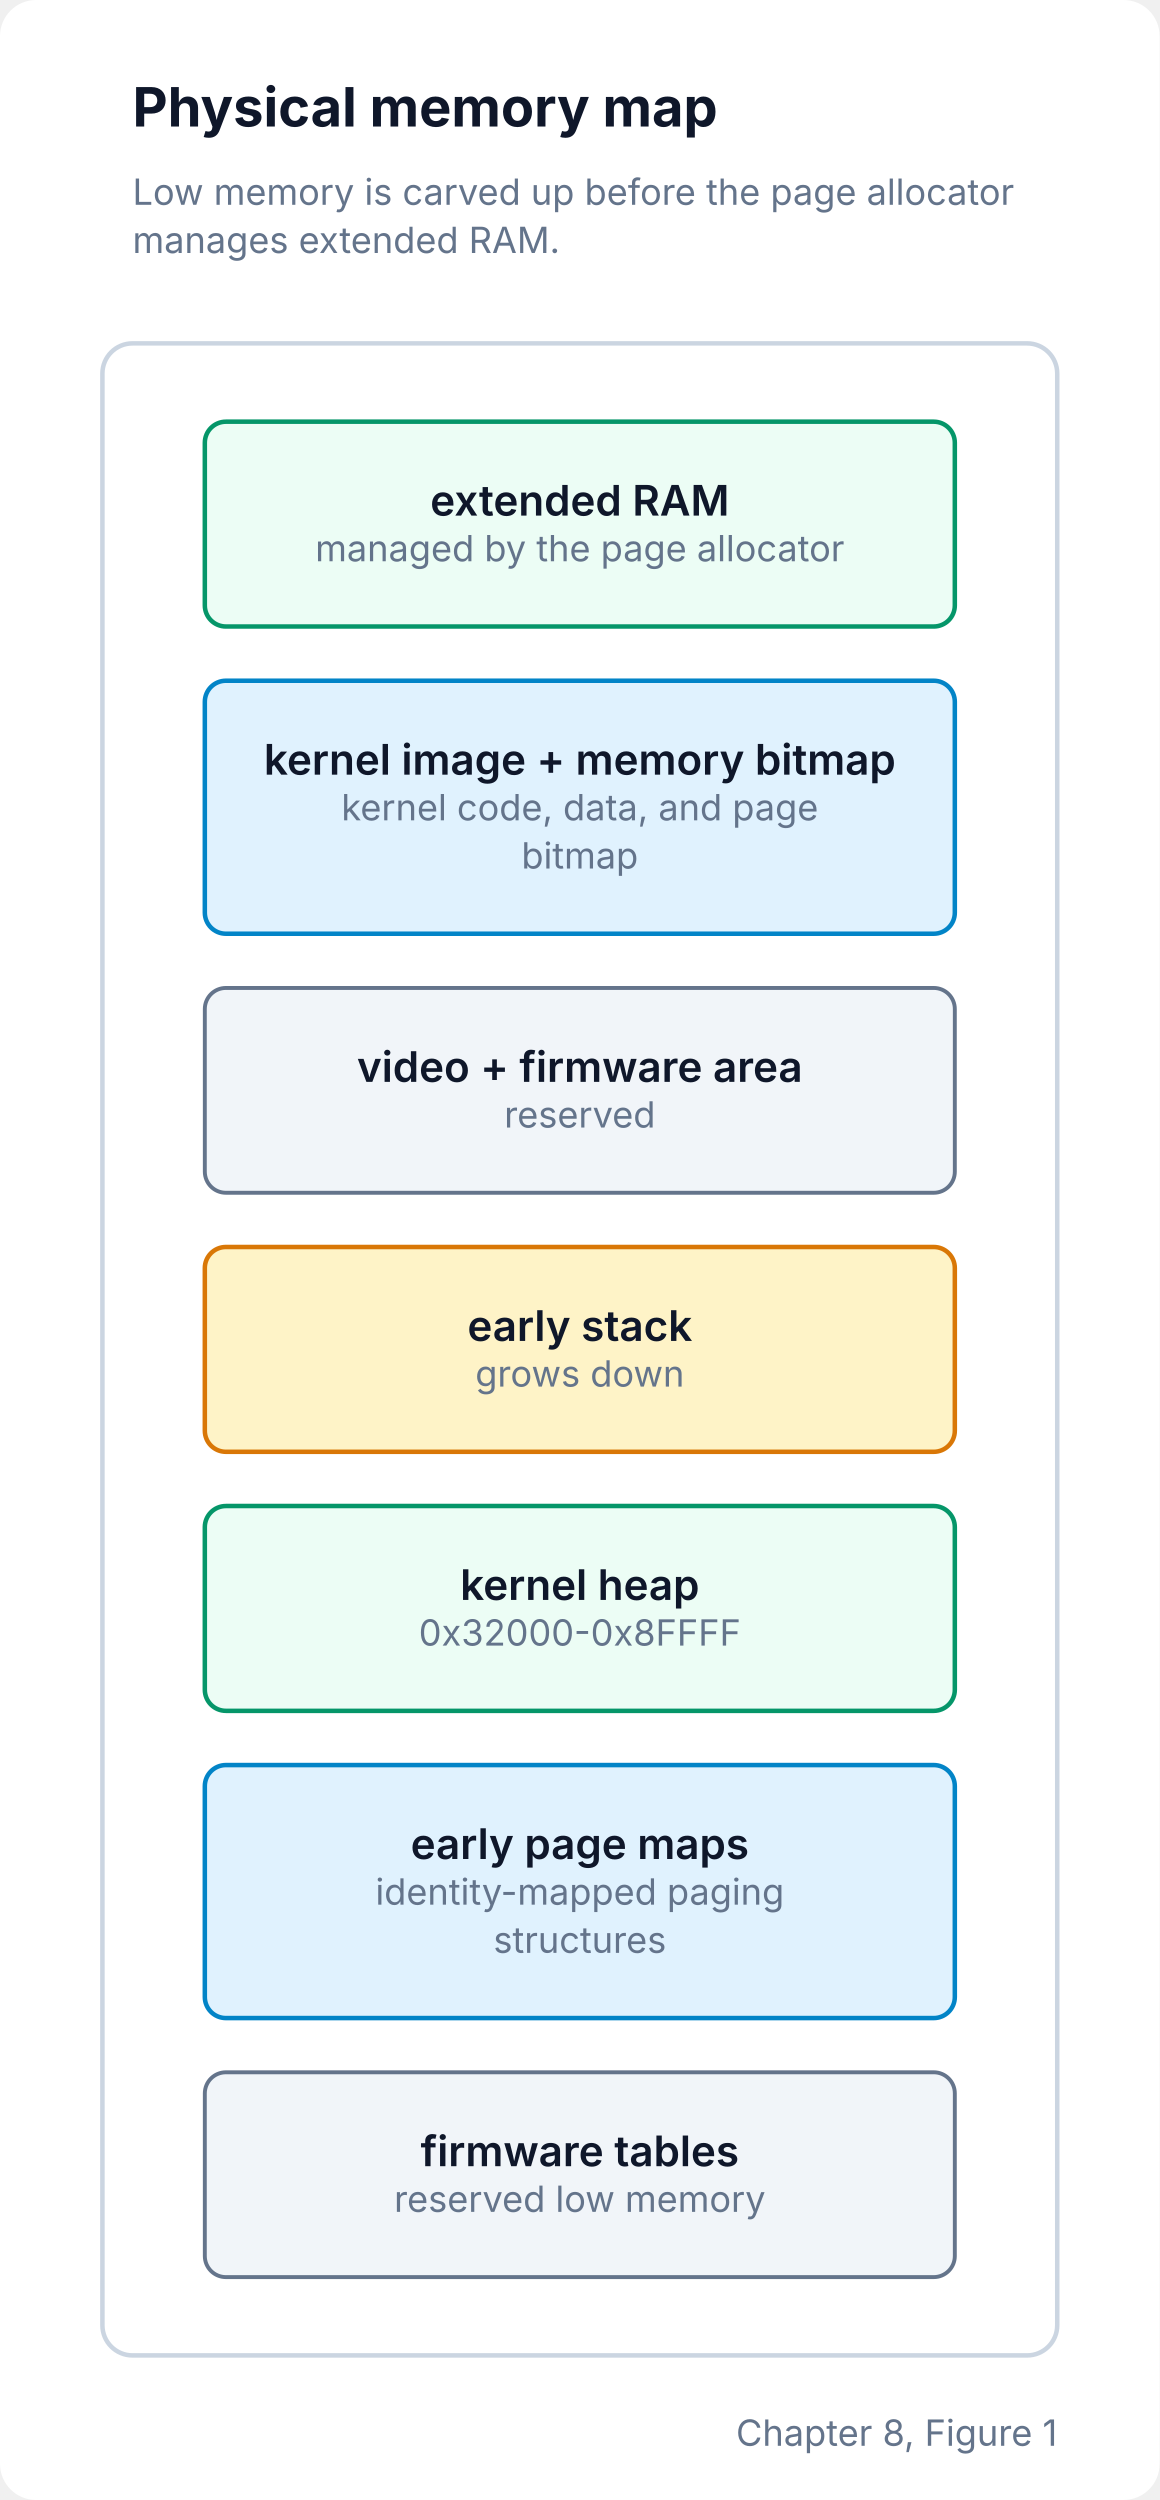
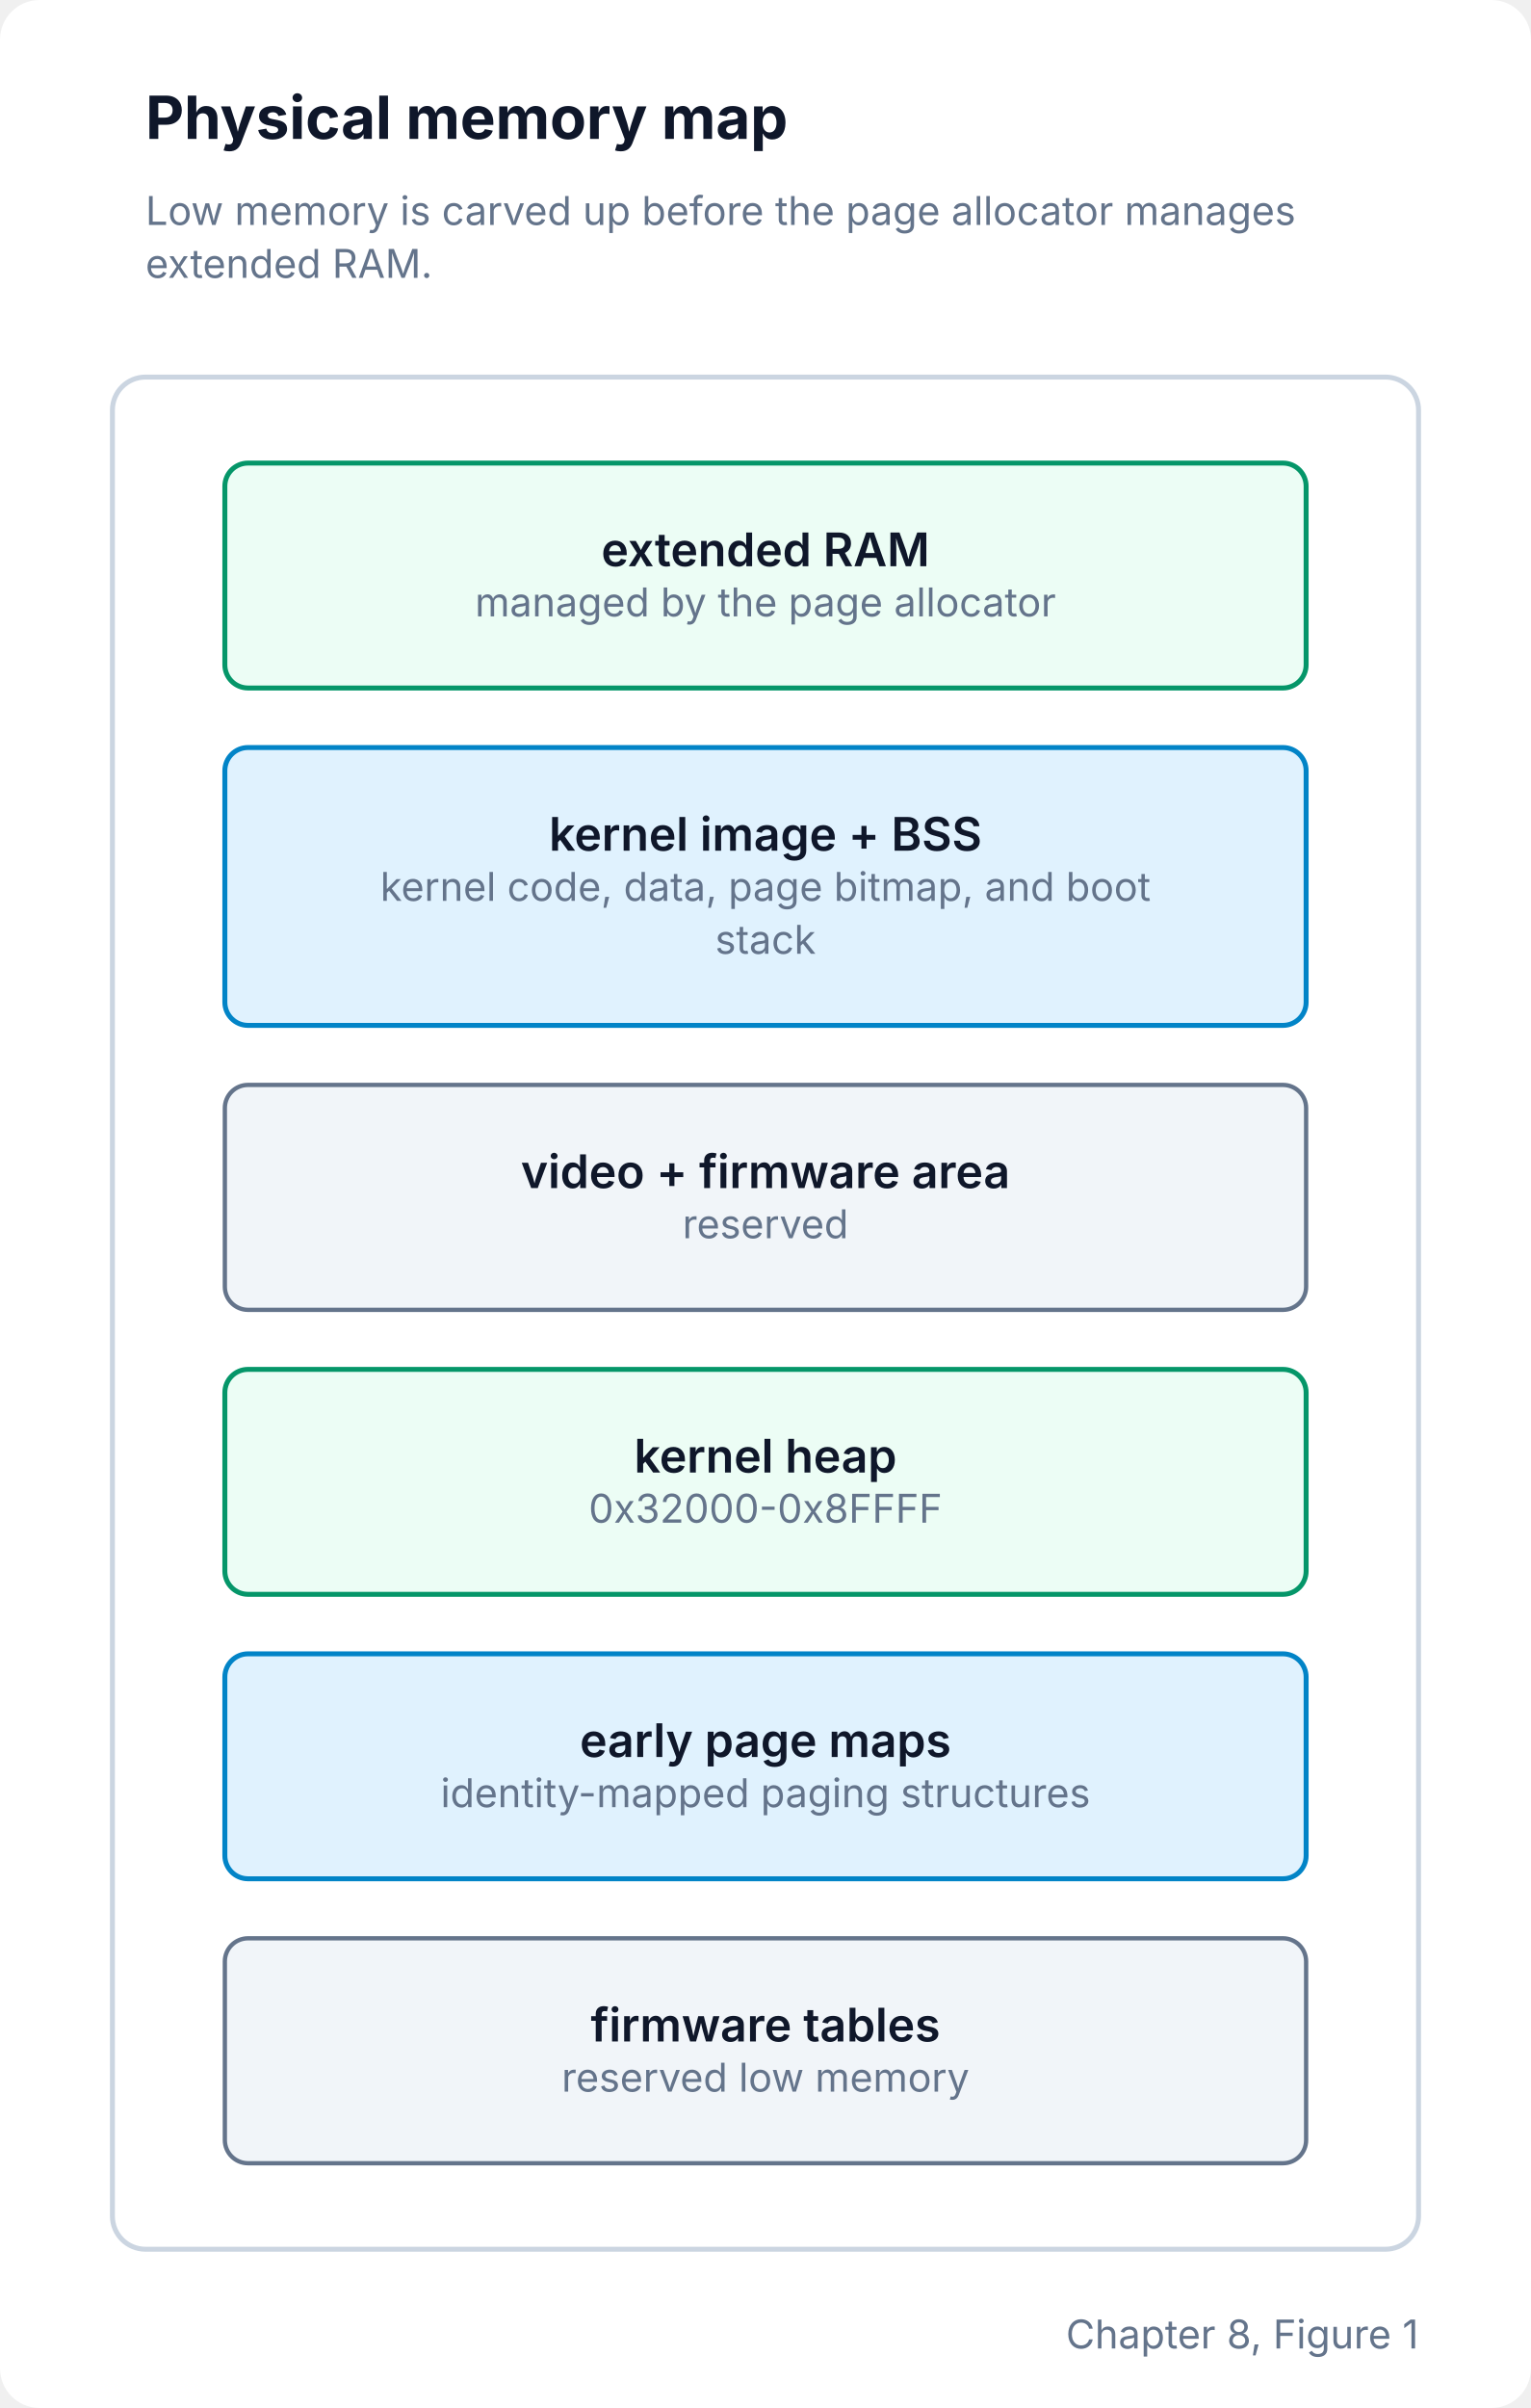
- <svg xmlns="http://www.w3.org/2000/svg" width="385.0" height="830" viewBox="0 0 385.0 830" role="img" aria-labelledby="title desc">
+ <svg xmlns="http://www.w3.org/2000/svg" width="463.0" height="728" viewBox="0 0 463.0 728" role="img" aria-labelledby="title desc">
  <defs>
    <marker id="arrow" viewBox="0 0 12 12" refX="10" refY="6" markerWidth="6" markerHeight="6" orient="auto">
      <path d="M 2 2 L 10 6 L 2 10" fill="none" stroke="#0f172a" stroke-width="1.7" stroke-linecap="round" stroke-linejoin="round" />
    </marker>
    <style>
      .bg { fill: #ffffff; }
      .panel { fill: #ffffff; stroke: #cbd5e1; stroke-width: 1.5; }
      .blue { fill: #e0f2fe; stroke: #0284c7; stroke-width: 1.5; }
      .green { fill: #ecfdf5; stroke: #059669; stroke-width: 1.5; }
      .amber { fill: #fef3c7; stroke: #d97706; stroke-width: 1.5; }
      .gray { fill: #f1f5f9; stroke: #64748b; stroke-width: 1.3; }
      .chip { fill: #e0f2fe; stroke: #0284c7; stroke-width: 1.5; }
      .vector { fill: #ecfdf5; stroke: #059669; stroke-width: 1.5; }
      .tag { fill: #dbeafe; stroke: #2563eb; stroke-width: 1.25; }
      .cell { fill: #e0f2fe; stroke: #0284c7; stroke-width: 1.4; }
      .attr { fill: #e0f2fe; stroke: #0284c7; stroke-width: 1.4; }
      .row { fill: #ffffff; stroke: #cbd5e1; stroke-width: 1.2; }
      .gap { fill: #f1f5f9; stroke: #cbd5e1; stroke-width: 1.2; }
      .table-shell { fill: #ffffff; stroke: #cbd5e1; stroke-width: 1.2; }
      .table-headband { fill: #f8fafc; }
      .table-rule { stroke: #cbd5e1; stroke-width: 1; }
      .edge-label-bg { fill: #ffffff; fill-opacity: 0.94; }
      .title { fill: #0f172a; font: 700 18px -apple-system, BlinkMacSystemFont, "Segoe UI", sans-serif; }
      .label { fill: #0f172a; font: 600 14px -apple-system, BlinkMacSystemFont, "Segoe UI", sans-serif; }
      .label-tight { fill: #0f172a; font: 600 12px -apple-system, BlinkMacSystemFont, "Segoe UI", sans-serif; }
      .label-mini { fill: #0f172a; font: 600 11px -apple-system, BlinkMacSystemFont, "Segoe UI", sans-serif; }
      .label-micro { fill: #0f172a; font: 600 10px -apple-system, BlinkMacSystemFont, "Segoe UI", sans-serif; }
      .colhead { fill: #334155; font: 700 13px -apple-system, BlinkMacSystemFont, "Segoe UI", sans-serif; }
      .small { fill: #334155; font: 13px -apple-system, BlinkMacSystemFont, "Segoe UI", sans-serif; }
      .muted { fill: #64748b; font: 12px -apple-system, BlinkMacSystemFont, "Segoe UI", sans-serif; }
      .mono { fill: #0f172a; font: 12px ui-monospace, "SFMono-Regular", Menlo, Consolas, monospace; }
      .byte { fill: #0f172a; font: 600 12px ui-monospace, "SFMono-Regular", Menlo, Consolas, monospace; text-anchor: middle; dominant-baseline: middle; }
      .arrow { stroke: #0f172a; stroke-width: 2.2; stroke-linecap: round; marker-end: url(#arrow); }
      .line { stroke: #334155; stroke-width: 1.6; stroke-linecap: round; }
    </style>
  </defs>
-   <rect class="bg" x="0" y="0" width="385.0" height="830" rx="12" />
+   <rect class="bg" x="0" y="0" width="463.0" height="728" rx="12" />
  <text class="title" x="44" y="42">Physical memory map</text>
-   <text class="muted" x="44" y="68">Low memory is carved up before the page allocator</text>
-   <text class="muted" x="44" y="84">manages extended RAM.</text>
-   <rect class="panel" x="34" y="114" width="317.0" height="668" rx="10" />
-   <rect class="green" x="68.0" y="140" width="249.0" height="68" rx="7" />
-   <text class="label" x="192.5" y="166.0" text-anchor="middle" dominant-baseline="middle">extended RAM</text>
-   <text class="muted" x="192.5" y="182.0" text-anchor="middle" dominant-baseline="middle">managed by the page allocator</text>
-   <rect class="blue" x="68.0" y="226" width="249.0" height="84" rx="7" />
-   <text class="label" x="192.5" y="252.0" text-anchor="middle" dominant-baseline="middle">kernel image + memory bitmap</text>
-   <text class="muted" x="192.5" y="268.0" text-anchor="middle" dominant-baseline="middle">kernel code, data, and page</text>
-   <text class="muted" x="192.5" y="284.0" text-anchor="middle" dominant-baseline="middle">bitmap</text>
-   <rect class="gray" x="68.0" y="328" width="249.0" height="68" rx="7" />
-   <text class="label" x="192.5" y="354.0" text-anchor="middle" dominant-baseline="middle">video + firmware area</text>
-   <text class="muted" x="192.5" y="370.0" text-anchor="middle" dominant-baseline="middle">reserved</text>
-   <rect class="amber" x="68.0" y="414" width="249.0" height="68" rx="7" />
-   <text class="label" x="192.5" y="440.0" text-anchor="middle" dominant-baseline="middle">early stack</text>
-   <text class="muted" x="192.5" y="456.0" text-anchor="middle" dominant-baseline="middle">grows down</text>
-   <rect class="green" x="68.0" y="500" width="249.0" height="68" rx="7" />
-   <text class="label" x="192.5" y="526.0" text-anchor="middle" dominant-baseline="middle">kernel heap</text>
-   <text class="muted" x="192.5" y="542.0" text-anchor="middle" dominant-baseline="middle">0x32000-0x8FFFF</text>
-   <rect class="blue" x="68.0" y="586" width="249.0" height="84" rx="7" />
-   <text class="label" x="192.5" y="612.0" text-anchor="middle" dominant-baseline="middle">early page maps</text>
-   <text class="muted" x="192.5" y="628.0" text-anchor="middle" dominant-baseline="middle">identity-mapped paging</text>
-   <text class="muted" x="192.5" y="644.0" text-anchor="middle" dominant-baseline="middle">structures</text>
-   <rect class="gray" x="68.0" y="688" width="249.0" height="68" rx="7" />
-   <text class="label" x="192.5" y="714.0" text-anchor="middle" dominant-baseline="middle">firmware tables</text>
-   <text class="muted" x="192.5" y="730.0" text-anchor="middle" dominant-baseline="middle">reserved low memory</text>
-   <text class="muted" x="351.0" y="812.0" text-anchor="end">Chapter 8, Figure 1</text>
+   <text class="muted" x="44" y="68">Low memory is carved up before the page allocator manages</text>
+   <text class="muted" x="44" y="84">extended RAM.</text>
+   <rect class="panel" x="34" y="114" width="395.0" height="566" rx="10" />
+   <rect class="green" x="68.0" y="140" width="327.0" height="68" rx="7" />
+   <text class="label" x="231.5" y="166.0" text-anchor="middle" dominant-baseline="middle">extended RAM</text>
+   <text class="muted" x="231.5" y="182.0" text-anchor="middle" dominant-baseline="middle">managed by the page allocator</text>
+   <rect class="blue" x="68.0" y="226" width="327.0" height="84" rx="7" />
+   <text class="label" x="231.5" y="252.0" text-anchor="middle" dominant-baseline="middle">kernel image + BSS</text>
+   <text class="muted" x="231.5" y="268.0" text-anchor="middle" dominant-baseline="middle">kernel code, data, page bitmap, and boot</text>
+   <text class="muted" x="231.5" y="284.0" text-anchor="middle" dominant-baseline="middle">stack</text>
+   <rect class="gray" x="68.0" y="328" width="327.0" height="68" rx="7" />
+   <text class="label" x="231.5" y="354.0" text-anchor="middle" dominant-baseline="middle">video + firmware area</text>
+   <text class="muted" x="231.5" y="370.0" text-anchor="middle" dominant-baseline="middle">reserved</text>
+   <rect class="green" x="68.0" y="414" width="327.0" height="68" rx="7" />
+   <text class="label" x="231.5" y="440.0" text-anchor="middle" dominant-baseline="middle">kernel heap</text>
+   <text class="muted" x="231.5" y="456.0" text-anchor="middle" dominant-baseline="middle">0x32000-0x8FFFF</text>
+   <rect class="blue" x="68.0" y="500" width="327.0" height="68" rx="7" />
+   <text class="label" x="231.5" y="526.0" text-anchor="middle" dominant-baseline="middle">early page maps</text>
+   <text class="muted" x="231.5" y="542.0" text-anchor="middle" dominant-baseline="middle">identity-mapped paging structures</text>
+   <rect class="gray" x="68.0" y="586" width="327.0" height="68" rx="7" />
+   <text class="label" x="231.5" y="612.0" text-anchor="middle" dominant-baseline="middle">firmware tables</text>
+   <text class="muted" x="231.5" y="628.0" text-anchor="middle" dominant-baseline="middle">reserved low memory</text>
+   <text class="muted" x="429.0" y="710.0" text-anchor="end">Chapter 8, Figure 1</text>
</svg>
